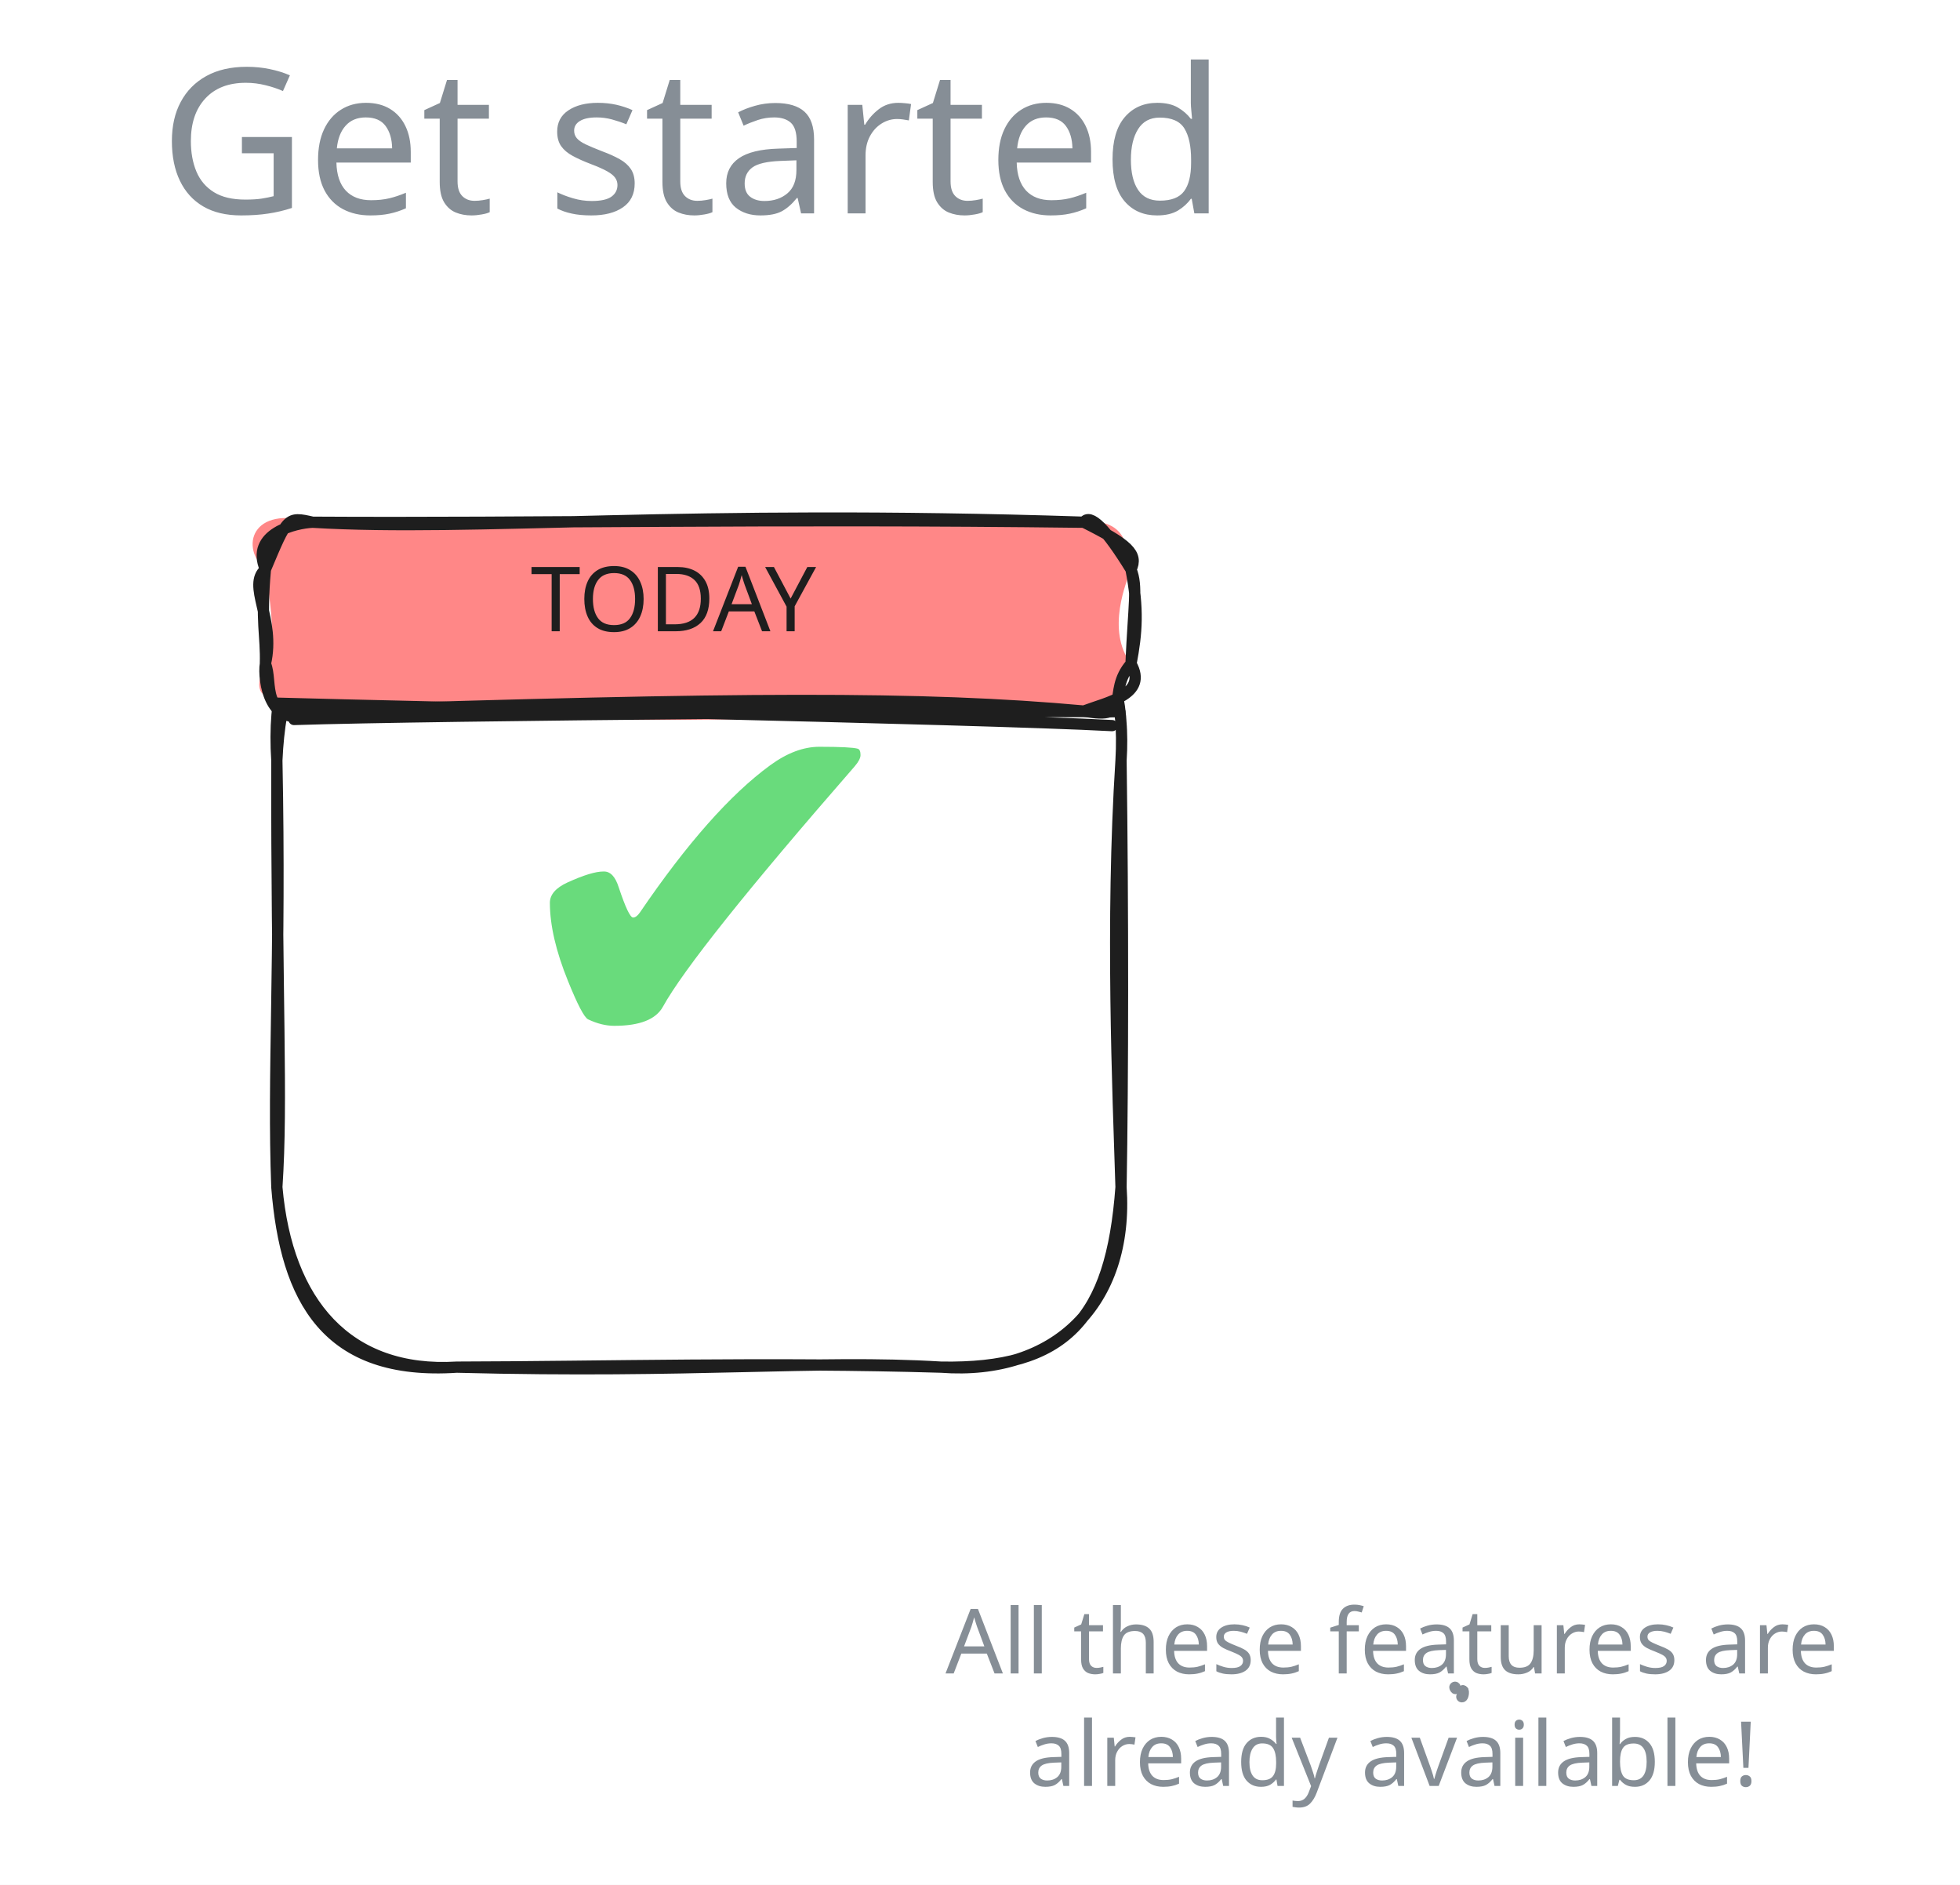
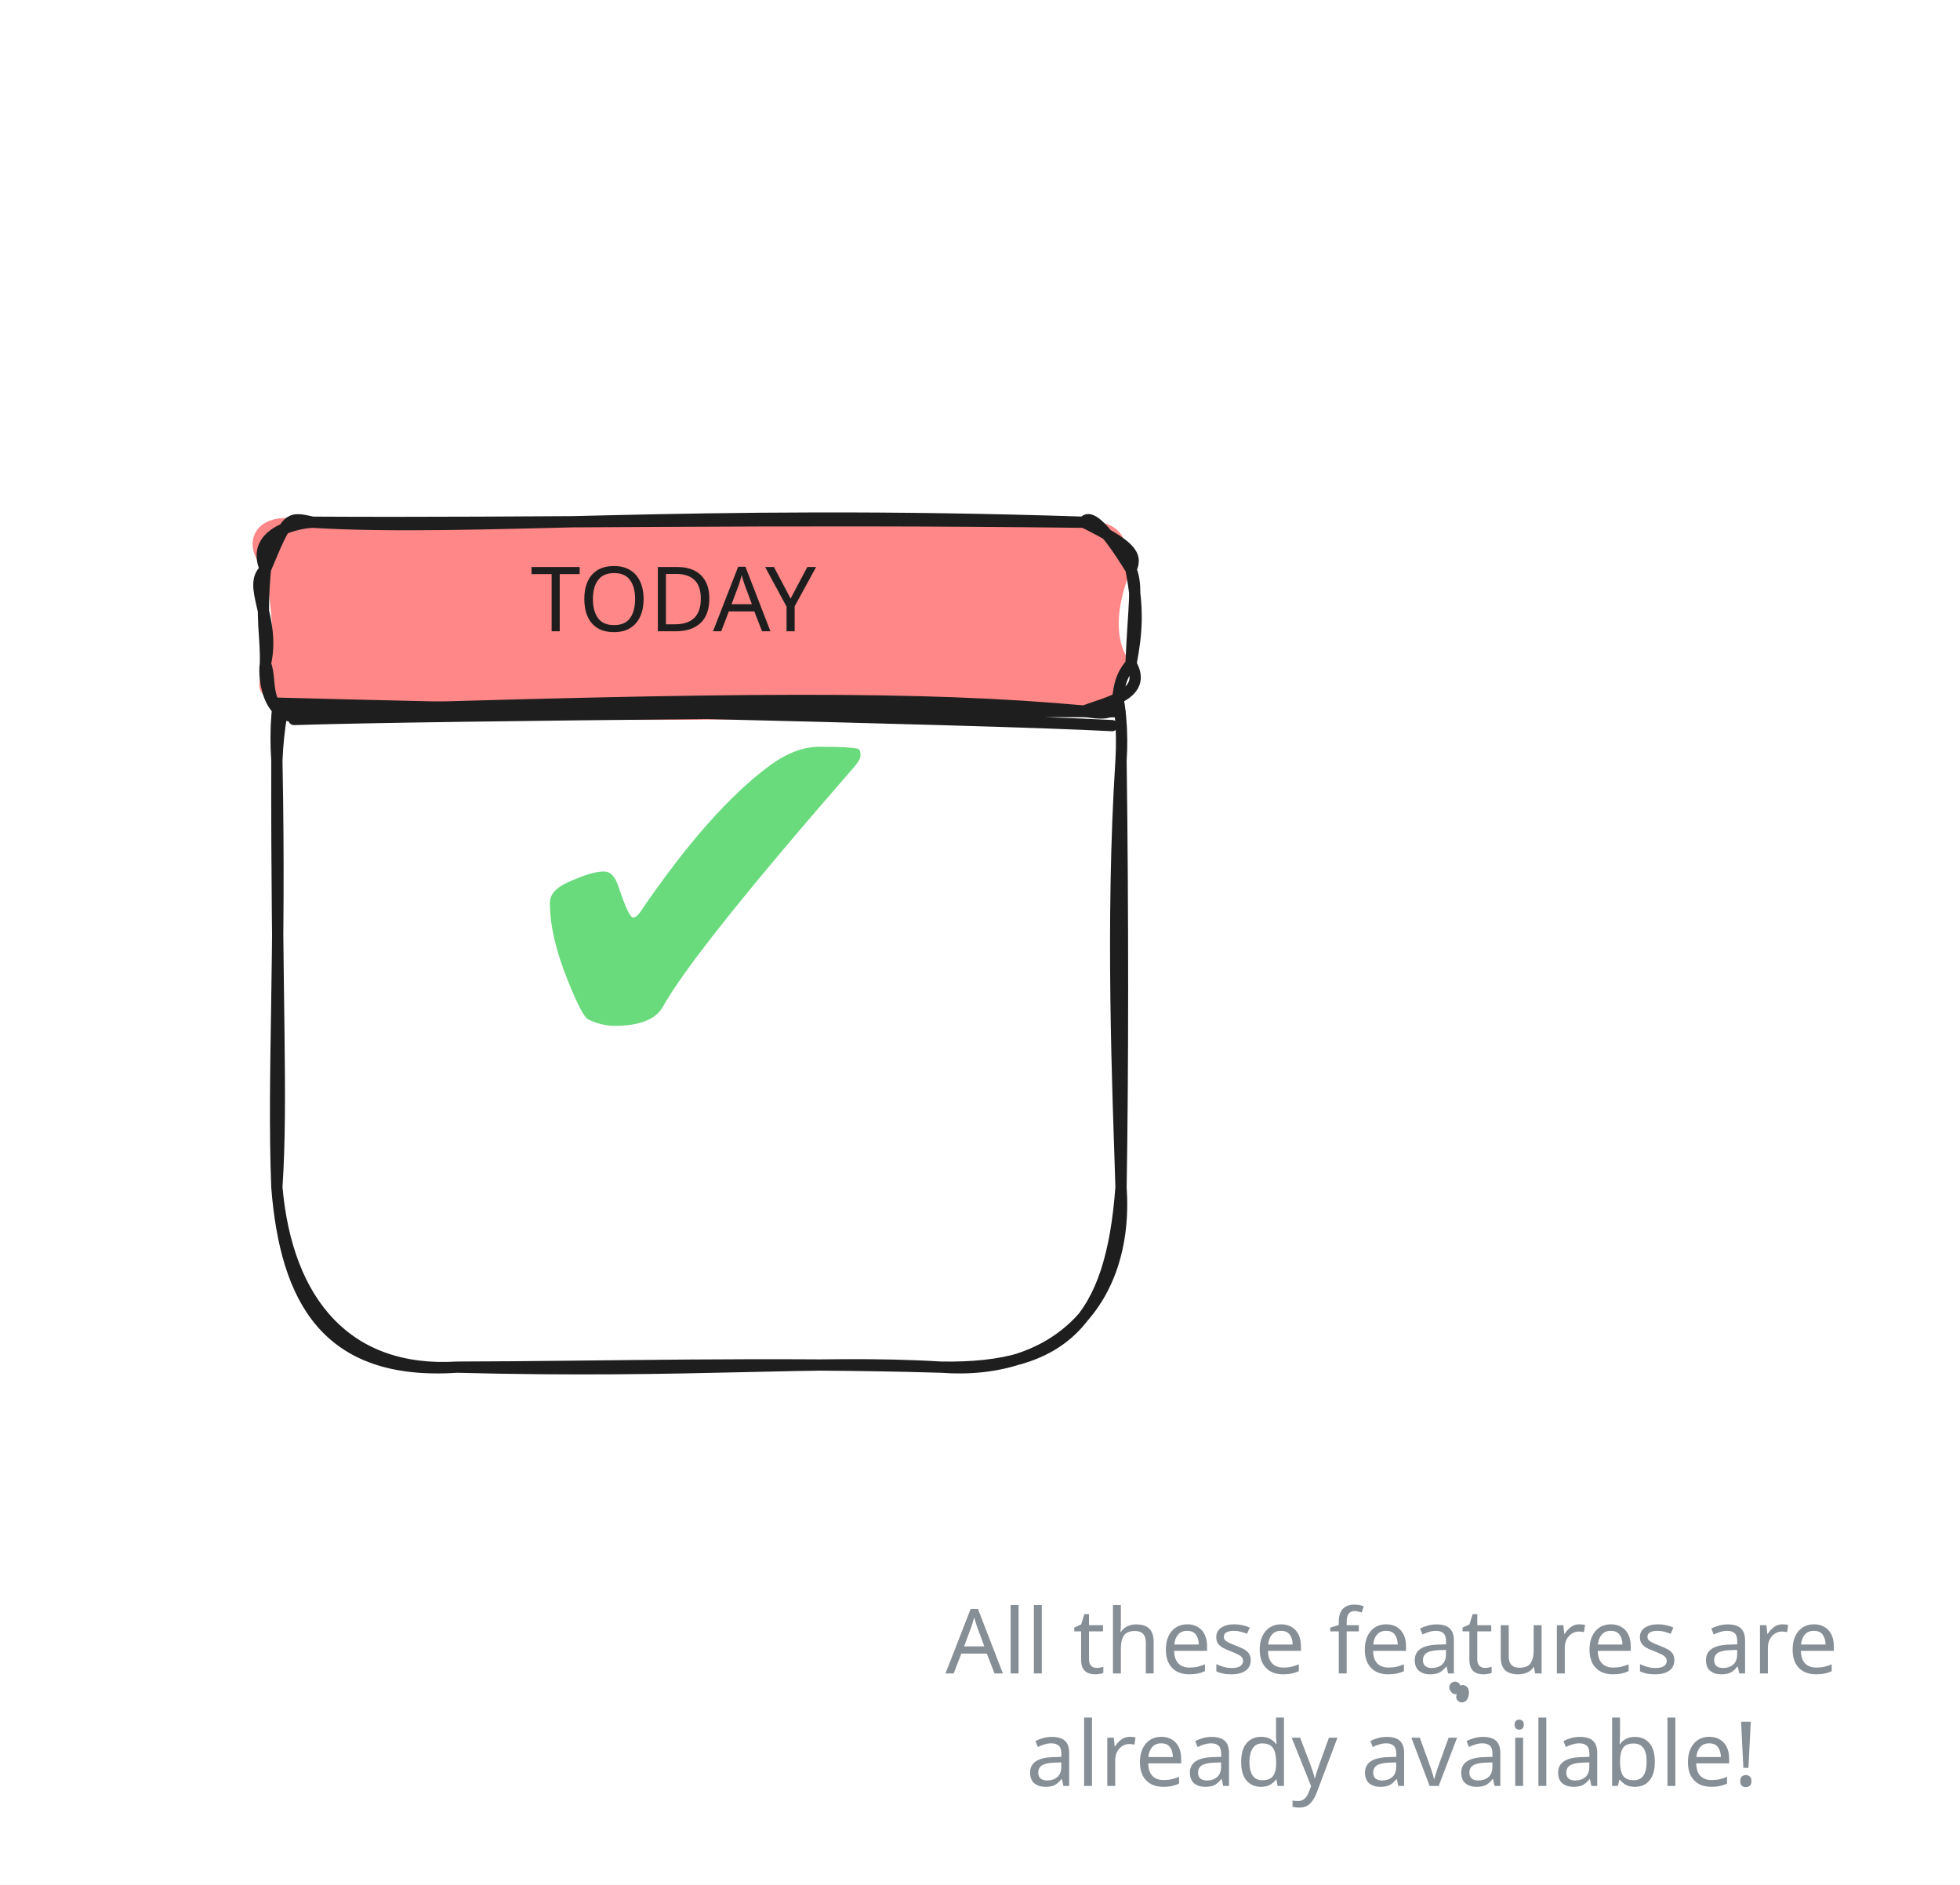
<svg xmlns="http://www.w3.org/2000/svg" version="1.1" viewBox="0 0 348.502 335.094" width="697.003" height="670.189">
  <defs>
    <style class="style-fonts">
      @font-face {
        font-family: "Virgil";
        src: url("https://excalidraw.com/Virgil.woff2");
      }
      @font-face {
        font-family: "Cascadia";
        src: url("https://excalidraw.com/Cascadia.woff2");
      }
      @font-face {
        font-family: "Assistant";
        src: url("https://excalidraw.com/Assistant-Regular.woff2");
      }
    </style>
  </defs>
  <rect x="0" y="0" width="348.502" height="335.094" fill="#ffffff" />
  <g stroke-linecap="round" transform="translate(49.22638 103.194) rotate(0 75.04993 69.92792)">
    <path d="M32 0 C64.97 0.57, 98.18 2.9, 118.1 0 C139.17 0.2, 150.78 9.7, 150.1 32 C148.11 59.14, 147.34 91.58, 150.1 107.86 C148.16 126.6, 142.04 136.78, 118.1 139.86 C95.19 137.45, 75.47 140.04, 32 139.86 C10.53 137.51, 2 129.01, 0 107.86 C2.48 86.64, 1.68 65.32, 0 32 C2.57 12.75, 14.02 1.52, 32 0" stroke="none" stroke-width="0" fill="#ffffff" />
    <path d="M32 0 C65.69 0.9, 98.23 0.07, 118.1 0 M32 0 C56.46 -0.05, 79.83 -0.8, 118.1 0 M118.1 0 C140.2 0.01, 151.41 9.6, 150.1 32 M118.1 0 C141.35 -1.85, 151.4 12.07, 150.1 32 M150.1 32 C148.25 60.86, 149.57 90.85, 150.1 107.86 M150.1 32 C150.47 59.11, 150.44 88.21, 150.1 107.86 M150.1 107.86 C151.52 128.49, 138.4 141.39, 118.1 139.86 M150.1 107.86 C148.36 131.41, 140.24 140.25, 118.1 139.86 M118.1 139.86 C95.56 138.5, 74.41 140.96, 32 139.86 M118.1 139.86 C88.09 138.96, 57.63 139.81, 32 139.86 M32 139.86 C12.63 141.05, 1.8 128.48, 0 107.86 M32 139.86 C8.86 141.4, 1.58 127.87, 0 107.86 M0 107.86 C-0.77 87.55, 0.72 67.95, 0 32 M0 107.86 C1.04 92.15, -0.08 74.86, 0 32 M0 32 C1.02 8.78, 11.84 -1.16, 32 0 M0 32 C-1.51 8.8, 9.85 -1.78, 32 0" stroke="#1e1e1e" stroke-width="2" fill="none" />
  </g>
  <g stroke-linecap="round" transform="translate(47.19029 92.84298) rotate(0 76.95645 16.78405)">
    <path d="M8.39 0 C41.66 1.89, 72.89 -0.76, 145.52 0 C154.51 -0.99, 153.14 7.13, 153.91 8.39 C153.17 10.42, 149.39 19.15, 153.91 25.18 C148.88 27.29, 155.87 32.83, 145.52 33.57 C112.63 33.61, 81.58 37.09, 8.39 33.57 C2.35 30.86, -3.61 32.79, 0 25.18 C2.34 23.32, 0.63 12.26, 0 8.39 C-4.52 4.61, -2.59 -3.2, 8.39 0" stroke="none" stroke-width="0" fill="#ff8787" />
    <path d="M8.39 0 C37.06 1.7, 74.28 -2.33, 145.52 0 M8.39 0 C47.35 0.24, 89.34 -0.7, 145.52 0 M145.52 0 C153.39 3.93, 155.23 5.65, 153.91 8.39 M145.52 0 C146.63 -1.65, 149.46 1.16, 153.91 8.39 M153.91 8.39 C155.28 15.47, 154.96 19.64, 153.91 25.18 M153.91 8.39 C155.13 11.47, 154.37 14.6, 153.91 25.18 M153.91 25.18 C156.98 30.59, 149.82 31.95, 145.52 33.57 M153.91 25.18 C149.38 30.31, 154.57 35.3, 145.52 33.57 M145.52 33.57 C103.33 31.34, 66.18 33.74, 8.39 33.57 M145.52 33.57 C116.91 30.97, 84.58 31.13, 8.39 33.57 M8.39 33.57 C-1.18 35.66, 1.41 28.36, 0 25.18 M8.39 33.57 C0.8 37.53, -0.47 27.87, 0 25.18 M0 25.18 C1.86 17.14, -3.37 11.24, 0 8.39 M0 25.18 C0.15 20.09, -0.86 17.88, 0 8.39 M0 8.39 C3.91 -0.92, 3.91 -1.03, 8.39 0 M0 8.39 C-2.77 2, 5.35 0.13, 8.39 0" stroke="#1e1e1e" stroke-width="2" fill="none" />
  </g>
  <g transform="translate(87.22635 127.15) rotate(0 38.5849 56.99789)">
    <text x="0" y="0" font-family="Virgil, Segoe UI Emoji" font-size="91.197px" fill="#69db7c" text-anchor="start" style="white-space: pre;" direction="ltr" dominant-baseline="text-before-edge">✔</text>
  </g>
  <g stroke-linecap="round">
    <g transform="translate(51.69492 128.6905) rotate(0 72.91243 0)">
      <path d="M0.58 -0.78 C24.74 -1.58, 123.38 -2.39, 147.42 -2.15 M-2.56 -3.68 C21.17 -2.99, 121.88 -0.99, 146.05 0.31" stroke="#1e1e1e" stroke-width="2" fill="none" />
    </g>
  </g>
  <mask />
  <g transform="translate(94.35134 99.81248) rotate(0 27.856 10)">
    <text x="0" y="0" font-family="Virgil, Segoe UI Emoji" font-size="16px" fill="#1e1e1e" text-anchor="start" style="white-space: pre;" direction="ltr" dominant-baseline="text-before-edge">TODAY</text>
  </g>
-   <g transform="translate(10 10) rotate(0 113.166 22.5)">
-     <text x="113.166" y="0" font-family="Virgil, Segoe UI Emoji" font-size="36px" fill="#868e96" text-anchor="middle" style="white-space: pre;" direction="ltr" dominant-baseline="text-before-edge">Get started</text>
-   </g>
  <g transform="translate(156.5016 285.0943) rotate(0 91 20)">
    <text x="91" y="0" font-family="Virgil, Segoe UI Emoji" font-size="16px" fill="#868e96" text-anchor="middle" style="white-space: pre;" direction="ltr" dominant-baseline="text-before-edge">All these features are</text>
    <text x="91" y="20" font-family="Virgil, Segoe UI Emoji" font-size="16px" fill="#868e96" text-anchor="middle" style="white-space: pre;" direction="ltr" dominant-baseline="text-before-edge">already available!</text>
  </g>
  <g stroke-linecap="round">
    <g transform="translate(259.3117 300.5383) rotate(0 0 0)">
      <path d="M-0.51 -0.35 C-0.55 -0.38, -0.68 -0.62, -0.59 -0.57 M0.61 1.11 C0.83 1.19, 0.98 0.16, 0.8 0.09" stroke="#868e96" stroke-width="2" fill="none" />
    </g>
    <g transform="translate(259.3117 300.5383) rotate(0 0 0)">
      <path d="M0.8 0.09 C0.8 0.09, 0.8 0.09, 0.8 0.09 M0.8 0.09 C0.8 0.09, 0.8 0.09, 0.8 0.09" stroke="#868e96" stroke-width="2" fill="none" />
    </g>
    <g transform="translate(259.3117 300.5383) rotate(0 0 0)">
      <path d="M0.8 0.09 C0.8 0.09, 0.8 0.09, 0.8 0.09 M0.8 0.09 C0.8 0.09, 0.8 0.09, 0.8 0.09" stroke="#868e96" stroke-width="2" fill="none" />
    </g>
  </g>
  <mask />
</svg>
